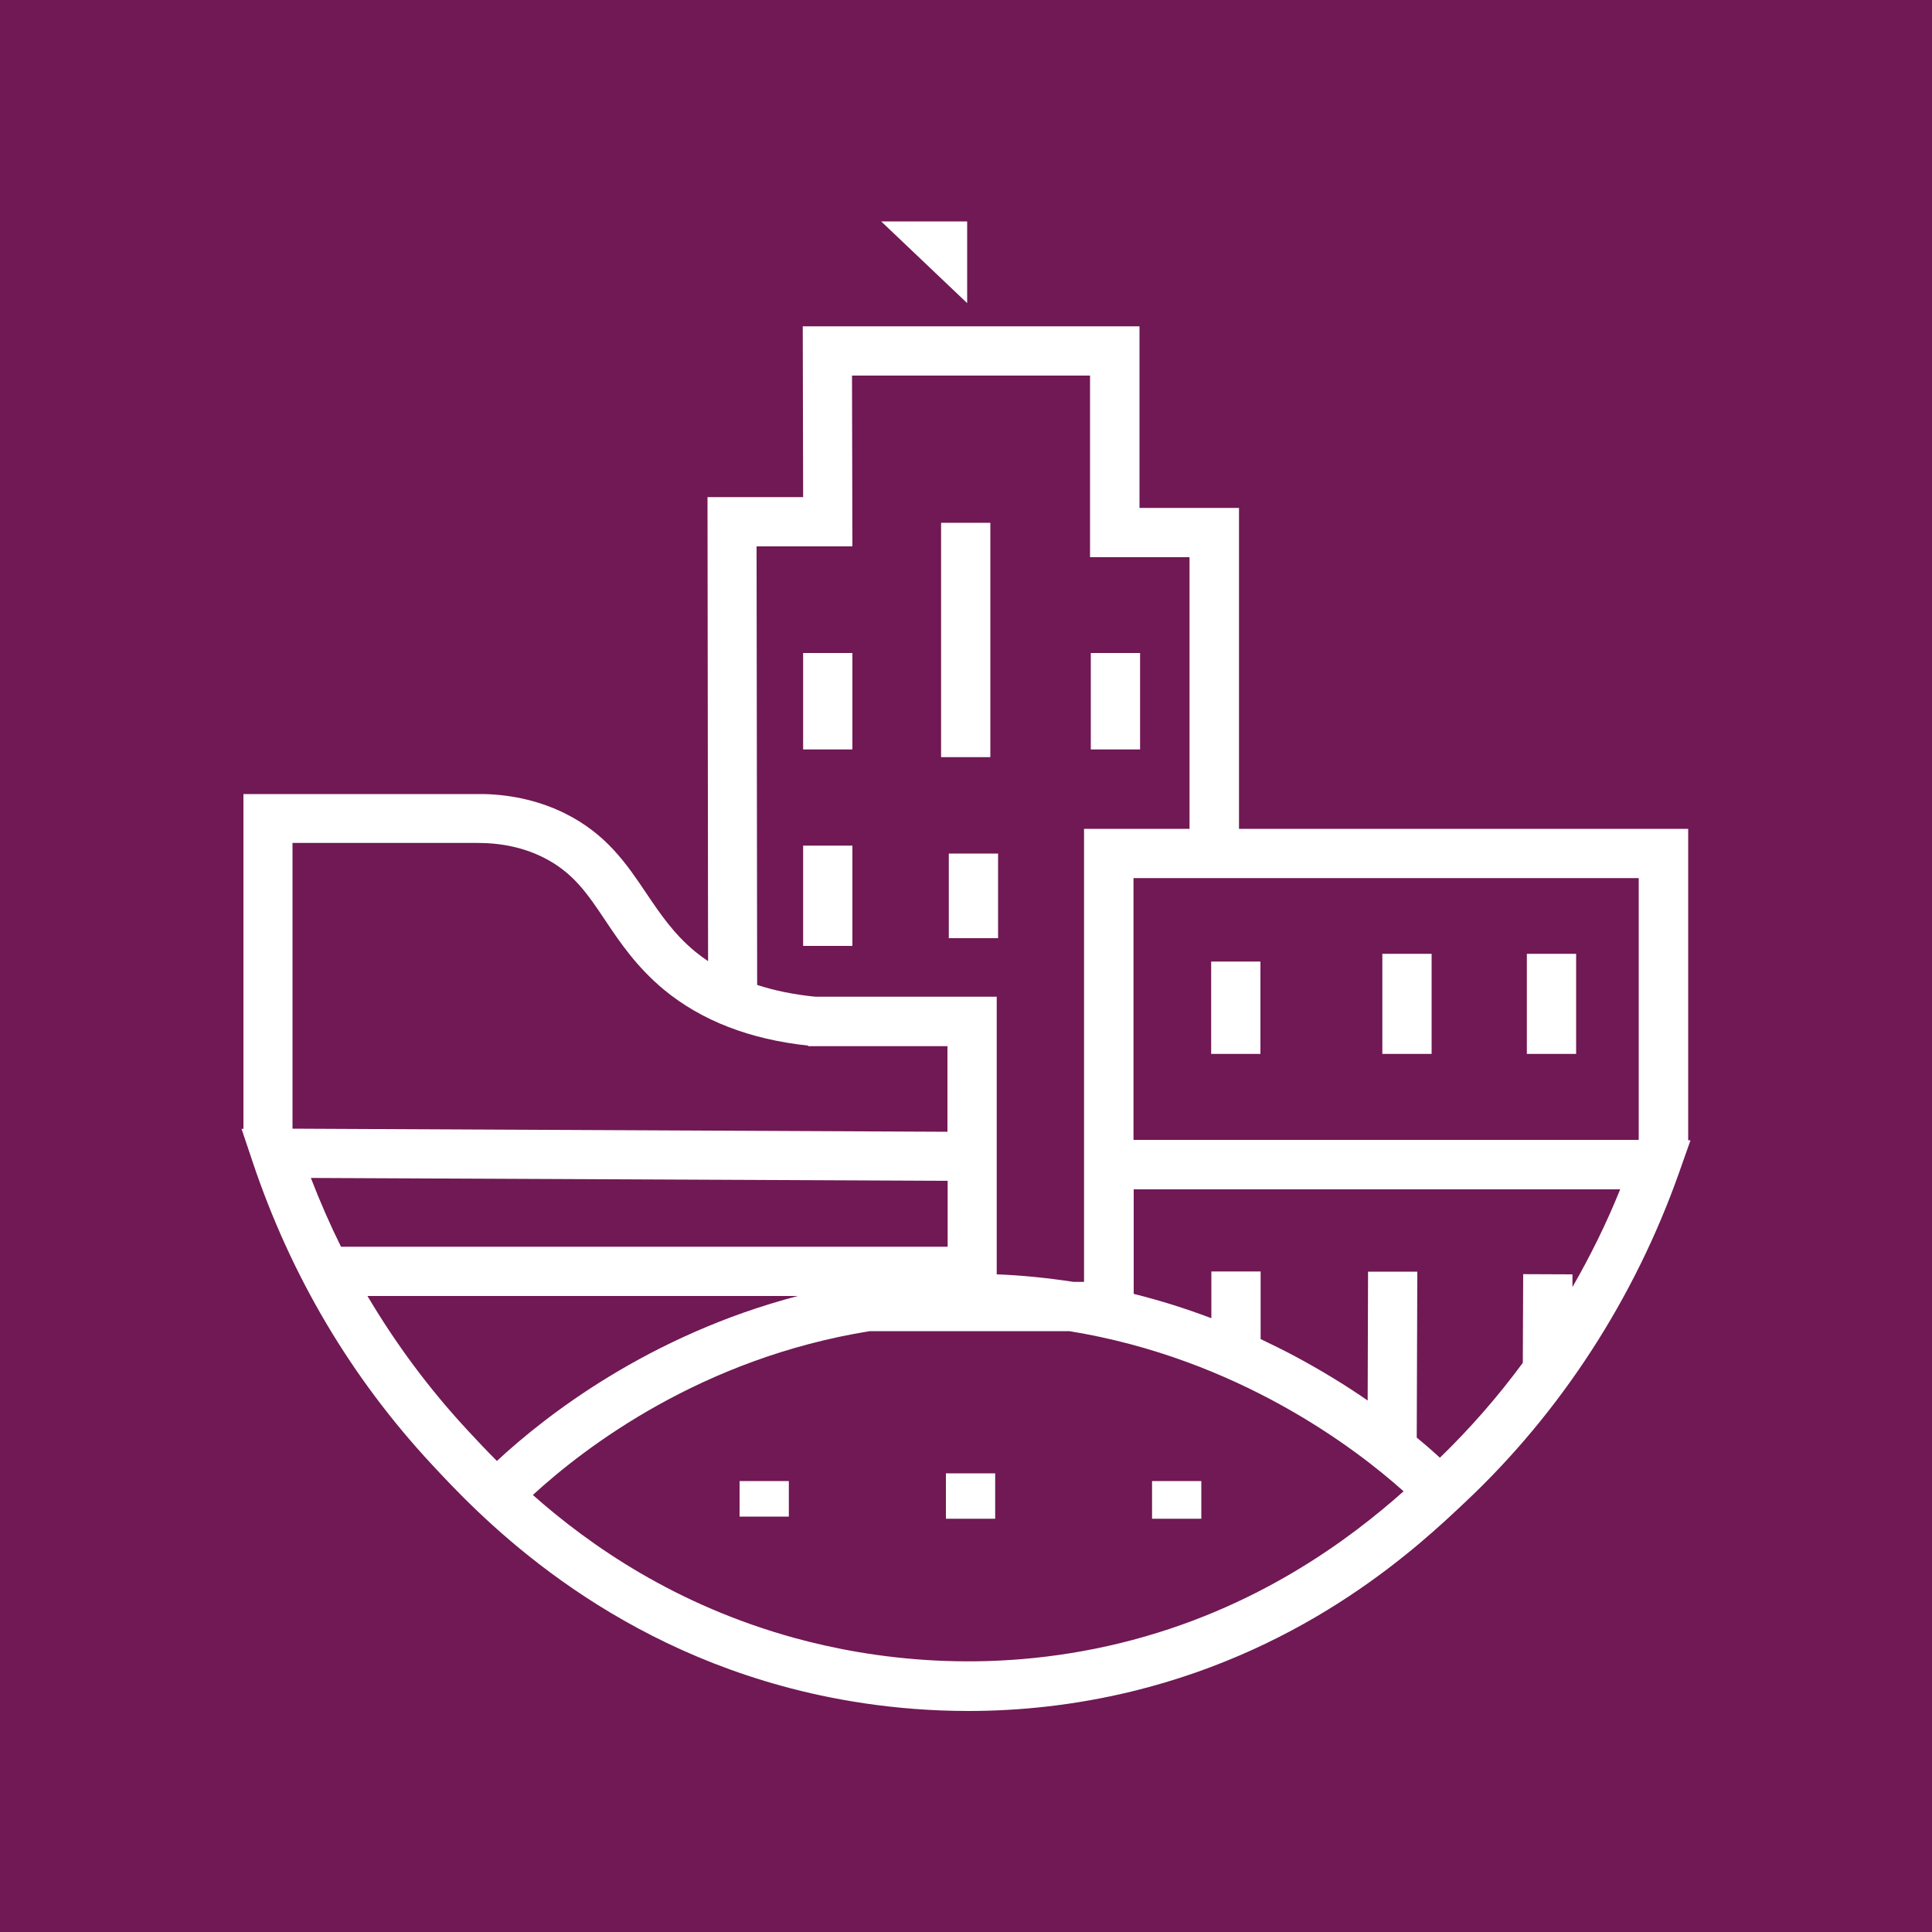
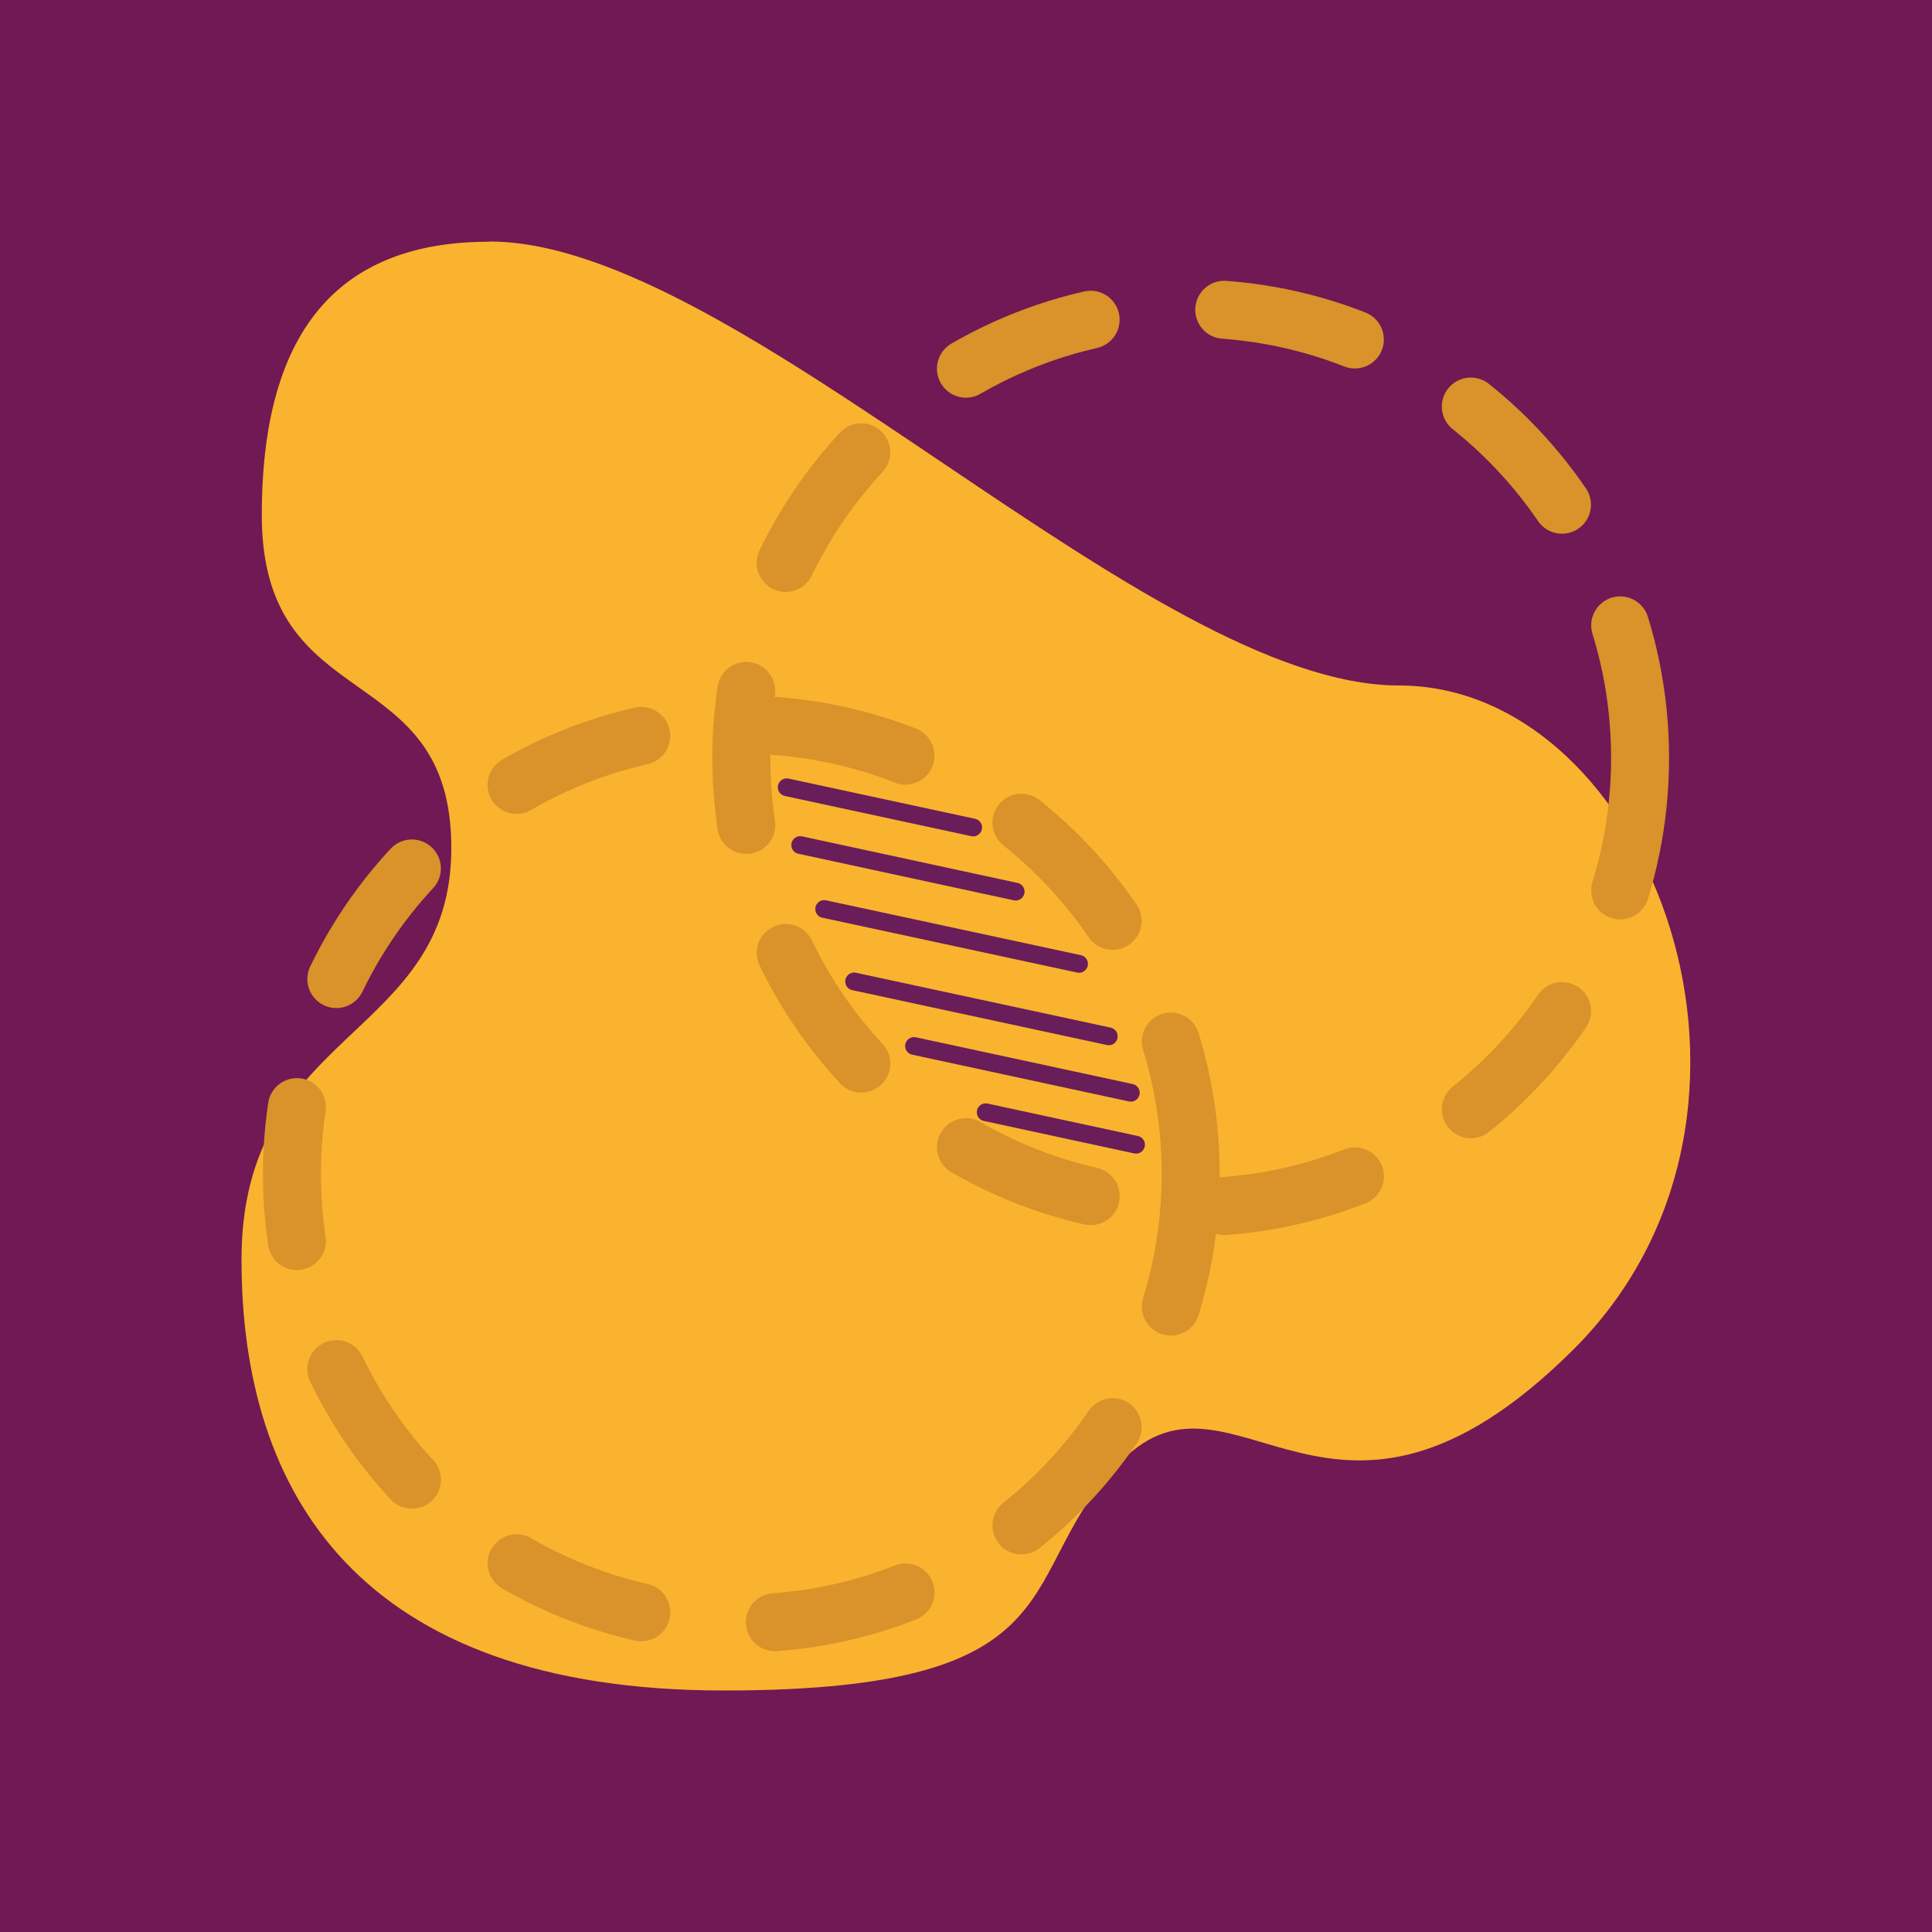
<svg xmlns="http://www.w3.org/2000/svg" id="Camada_2" data-name="Camada 2" viewBox="0 0 100 100">
  <defs>
    <style>
      .cls-1 {
+         stroke: #691d59;
+         stroke-width: .92px;
+       }
+ 
+       .cls-1, .cls-2 {
+         fill: none;
+         stroke-linecap: round;
+         stroke-miterlimit: 10;
+       }
+ 
+       .cls-3 {
        fill: #701954;
      }

      .cls-2 {
-         fill: #fff;
+         stroke: #da922a;
+         stroke-dasharray: 6.96 6.96;
+         stroke-width: 3px;
+       }
+ 
+       .cls-4 {
+         fill: #f9b32e;
      }
    </style>
  </defs>
  <g id="GA_-_Transparência" data-name="GA - Transparência">
-     <rect class="cls-1" width="100" height="100" />
-     <g>
-       <path class="cls-2" d="M87.38,59v-16.1h-23.25v-16.61h-5.15v-9.4h-14.88s-2.55,0-2.55,0l.02,8.84h-4.95l.03,24.02c-.22-.15-.44-.31-.65-.48-1.13-.93-1.82-1.96-2.55-3.04-1.01-1.5-2.05-3.05-4.19-4.12-1.27-.63-2.68-.97-4.2-1.01h0s-12.46,0-12.46,0v17.33h-.1s.1.28.1.28v.04h.01l.46,1.37c1.98,5.92,5.11,11.2,9.29,15.69,2.22,2.39,8.12,8.72,18.13,11.46,2.47.68,5.78,1.29,9.63,1.29,2.6,0,5.45-.28,8.46-1.01,9.24-2.25,14.88-7.55,17.28-9.82,4.93-4.64,8.74-10.52,11.04-17.01l.6-1.7h-.12ZM84.82,59h-26.15v-13.55h26.15v13.55ZM39.17,28.28h4.95l-.02-8.84h12.32v9.4h5.15v14.06h-5.46v23.45h-.54c-1.32-.2-2.64-.34-3.98-.39v-14.37h-9.39c-1.09-.11-2.09-.31-3.01-.61l-.03-22.7ZM15.15,43.63h9.58c1.25,0,2.39.25,3.39.75,1.54.77,2.28,1.87,3.21,3.26.76,1.14,1.63,2.42,3.04,3.59,1.94,1.6,4.45,2.57,7.46,2.89v.03h7.21v4.43l-33.9-.16v-14.79ZM49.05,61.13v3.4h-31.4c-.57-1.15-1.09-2.34-1.56-3.56l32.96.15ZM19.02,67.08h22.28c-7.72,2.02-13.09,6.22-15.58,8.54-.6-.6-1.1-1.14-1.5-1.57-1.99-2.14-3.72-4.47-5.2-6.97ZM57.97,85.05c-6.94,1.69-12.97.79-16.81-.26-6.2-1.7-10.63-4.8-13.58-7.41,2.7-2.48,8.73-7.08,17.44-8.48h10.33c8.69,1.41,14.79,6.04,17.3,8.29-2.74,2.43-7.59,6.13-14.68,7.86ZM81.39,66.6v-.64s-2.55-.01-2.55-.01l-.02,4.59c-1.3,1.76-2.73,3.4-4.29,4.91-.36-.33-.76-.68-1.2-1.04l.03-8.59h-2.55s-.02,6.67-.02,6.67c-1.11-.77-2.38-1.55-3.8-2.31-.58-.31-1.16-.59-1.74-.87v-3.5h-2.55v2.42c-1.32-.5-2.66-.92-4.02-1.26v-5.41h25.18c-.7,1.74-1.53,3.42-2.46,5.04Z" />
-       <rect class="cls-2" x="41.57" y="33.8" width="2.55" height="4.99" />
-       <rect class="cls-2" x="56.46" y="33.8" width="2.55" height="4.99" />
-       <rect class="cls-2" x="48.71" y="27.06" width="2.55" height="12.13" />
-       <rect class="cls-2" x="49.11" y="44.18" width="2.55" height="4.38" />
-       <rect class="cls-2" x="41.57" y="43.77" width="2.55" height="5.19" />
-       <rect class="cls-2" x="62.69" y="49.77" width="2.55" height="4.78" />
-       <rect class="cls-2" x="71.55" y="49.37" width="2.55" height="5.18" />
-       <rect class="cls-2" x="79.03" y="49.37" width="2.55" height="5.18" />
-       <polygon class="cls-2" points="50.06 11.46 45.61 11.46 50.06 15.69 50.06 11.46" />
-       <rect class="cls-2" x="48.96" y="76.26" width="2.55" height="2.35" />
-       <rect class="cls-2" x="38.28" y="76.66" width="2.55" height="1.84" />
-       <rect class="cls-2" x="59.63" y="76.66" width="2.55" height="1.95" />
+     <rect class="cls-3" width="100" height="100" />
+     <g id="Camada_1-2" data-name="Camada 1-2">
+       <path class="cls-4" d="M25.33,12.5c12.93,0,34.06,22.98,47.08,22.98s21.42,22.1,8.98,34.42c-12.43,12.32-17.47-.1-23.29,5.67-5.83,5.77-1.68,11.93-20.63,11.93s-24.97-10.27-24.97-22.3,10.86-11.34,10.86-21.31-9.81-6.67-9.81-17.23,4.87-14.15,11.78-14.15Z" />
+       <circle class="cls-2" cx="38.37" cy="60.77" r="23.26" />
+       <circle class="cls-2" cx="61.63" cy="39.23" r="23.26" />
+       <g>
+         <line class="cls-1" x1="40.72" y1="40.75" x2="50.37" y2="42.83" />
+         <line class="cls-1" x1="41.42" y1="43.74" x2="52.57" y2="46.15" />
+         <line class="cls-1" x1="42.66" y1="47.05" x2="55.85" y2="49.89" />
+         <line class="cls-1" x1="44.21" y1="50.8" x2="57.39" y2="53.64" />
+         <line class="cls-1" x1="47.31" y1="54.14" x2="58.53" y2="56.56" />
+         <line class="cls-1" x1="51.02" y1="57.57" x2="58.8" y2="59.25" />
+       </g>
    </g>
  </g>
</svg>
